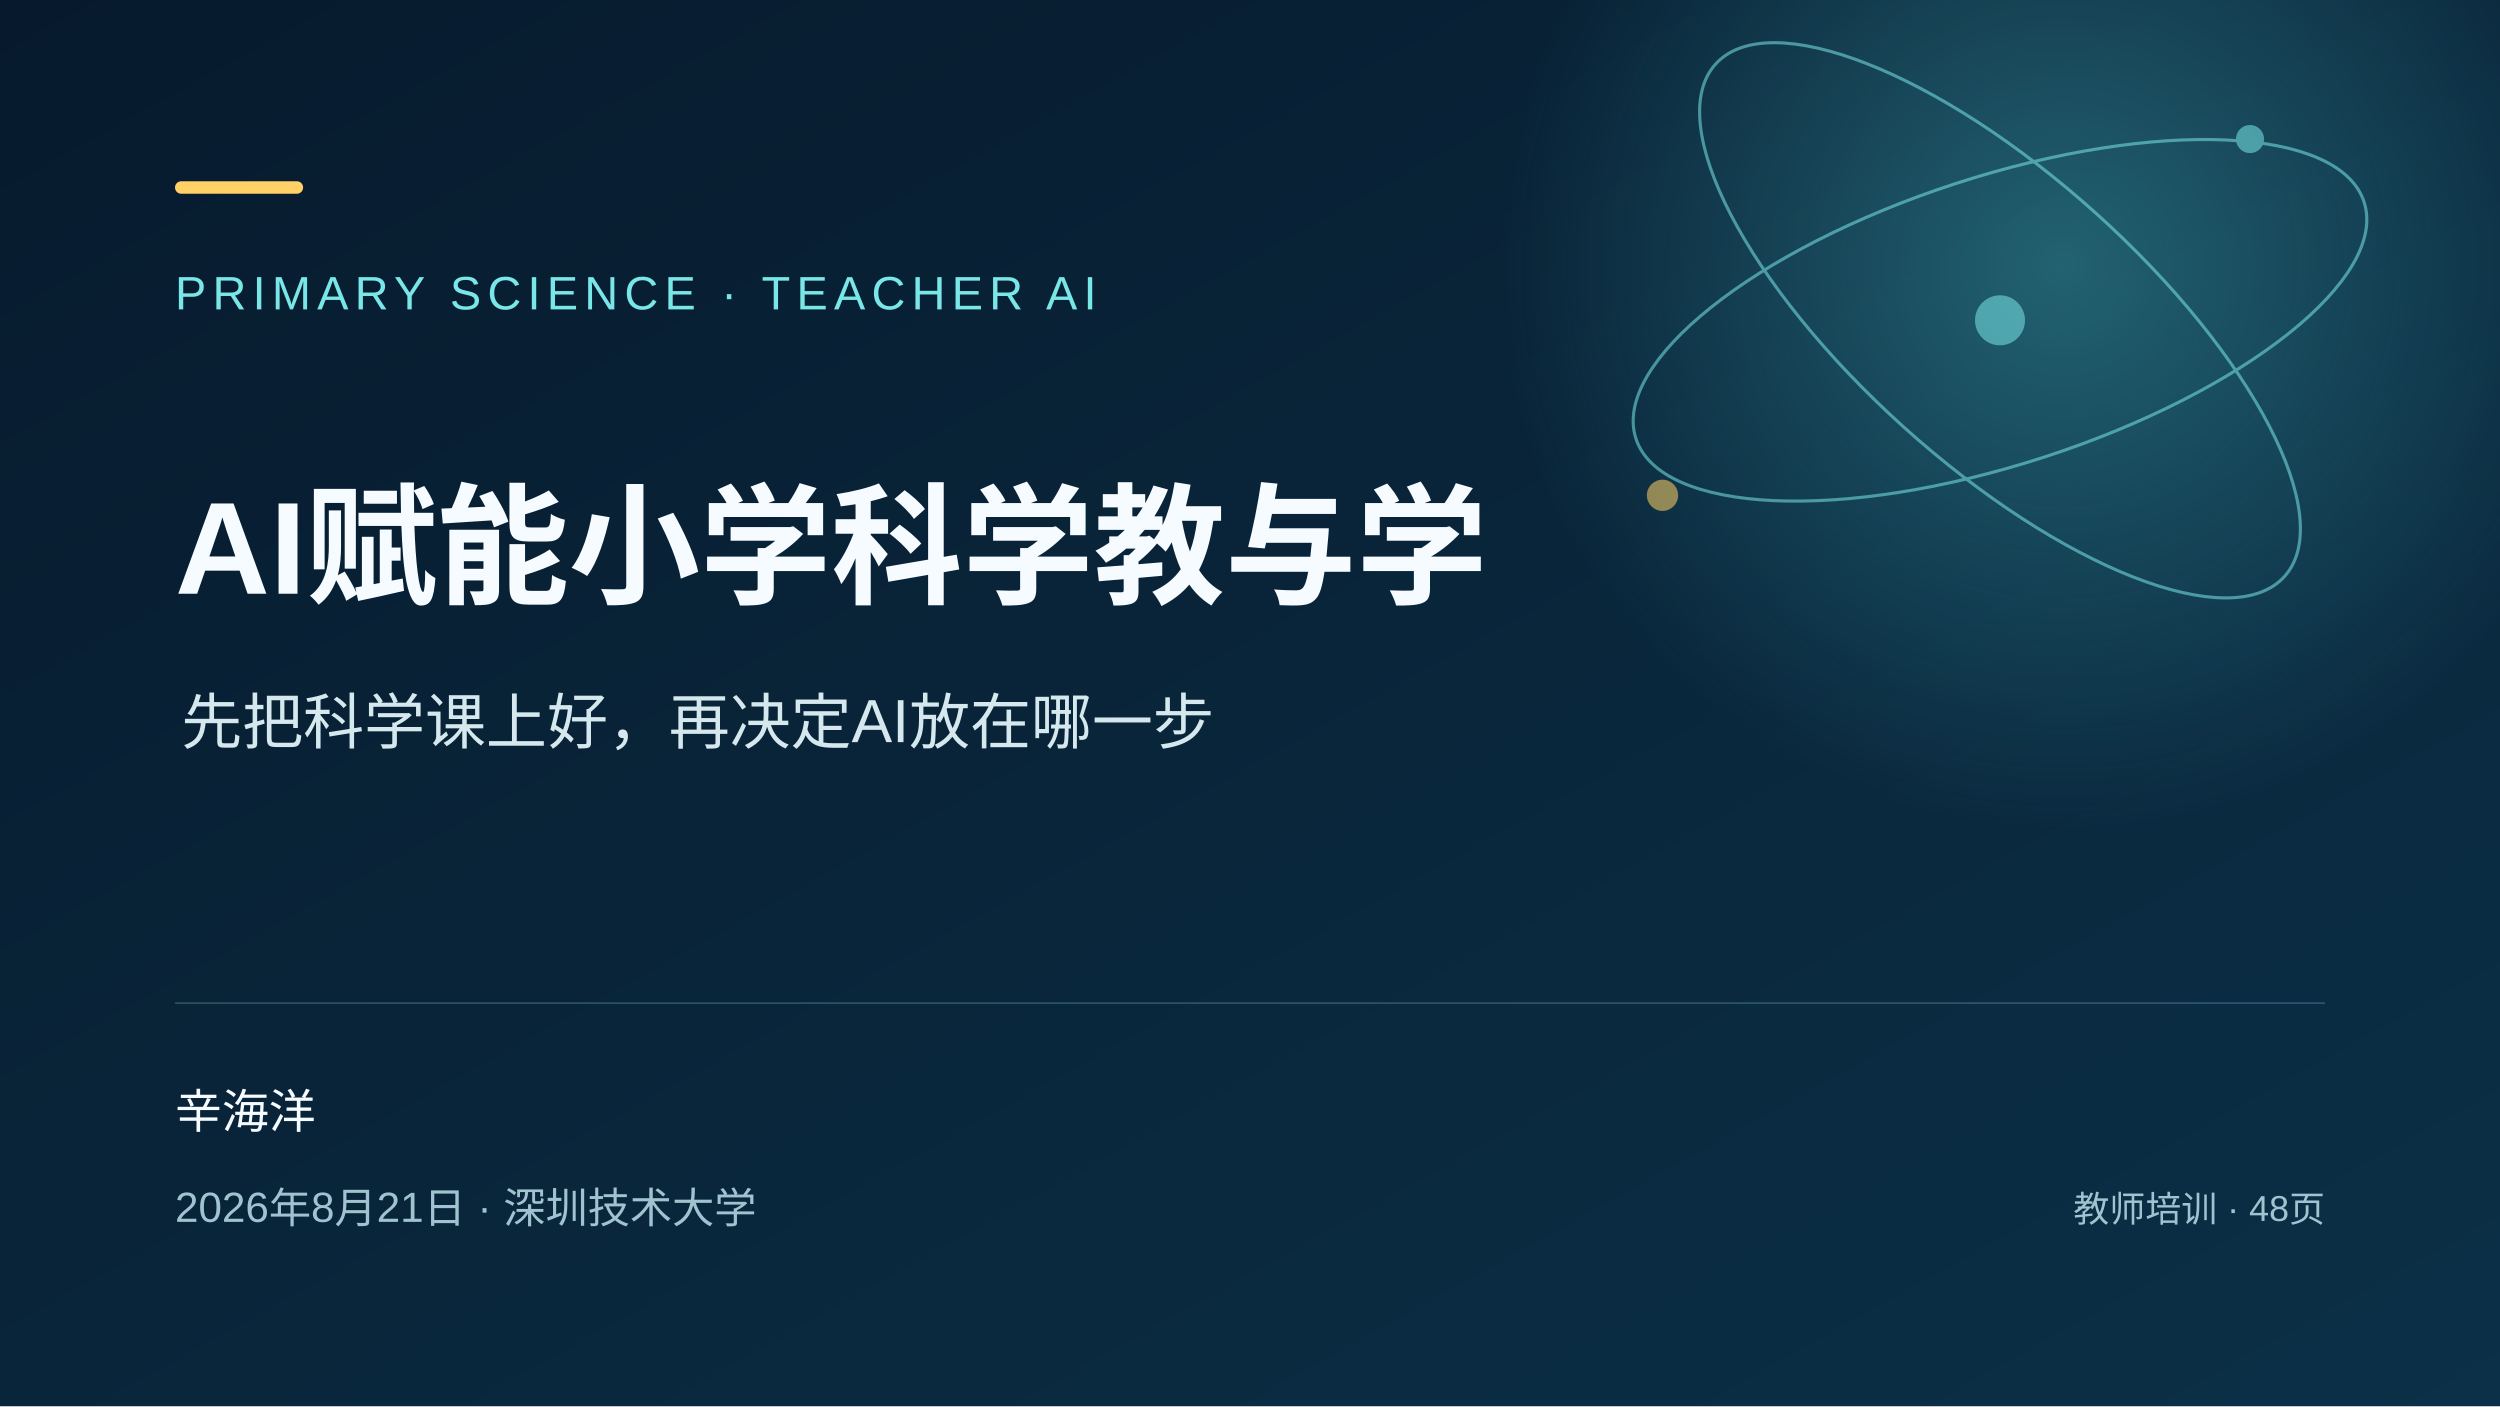
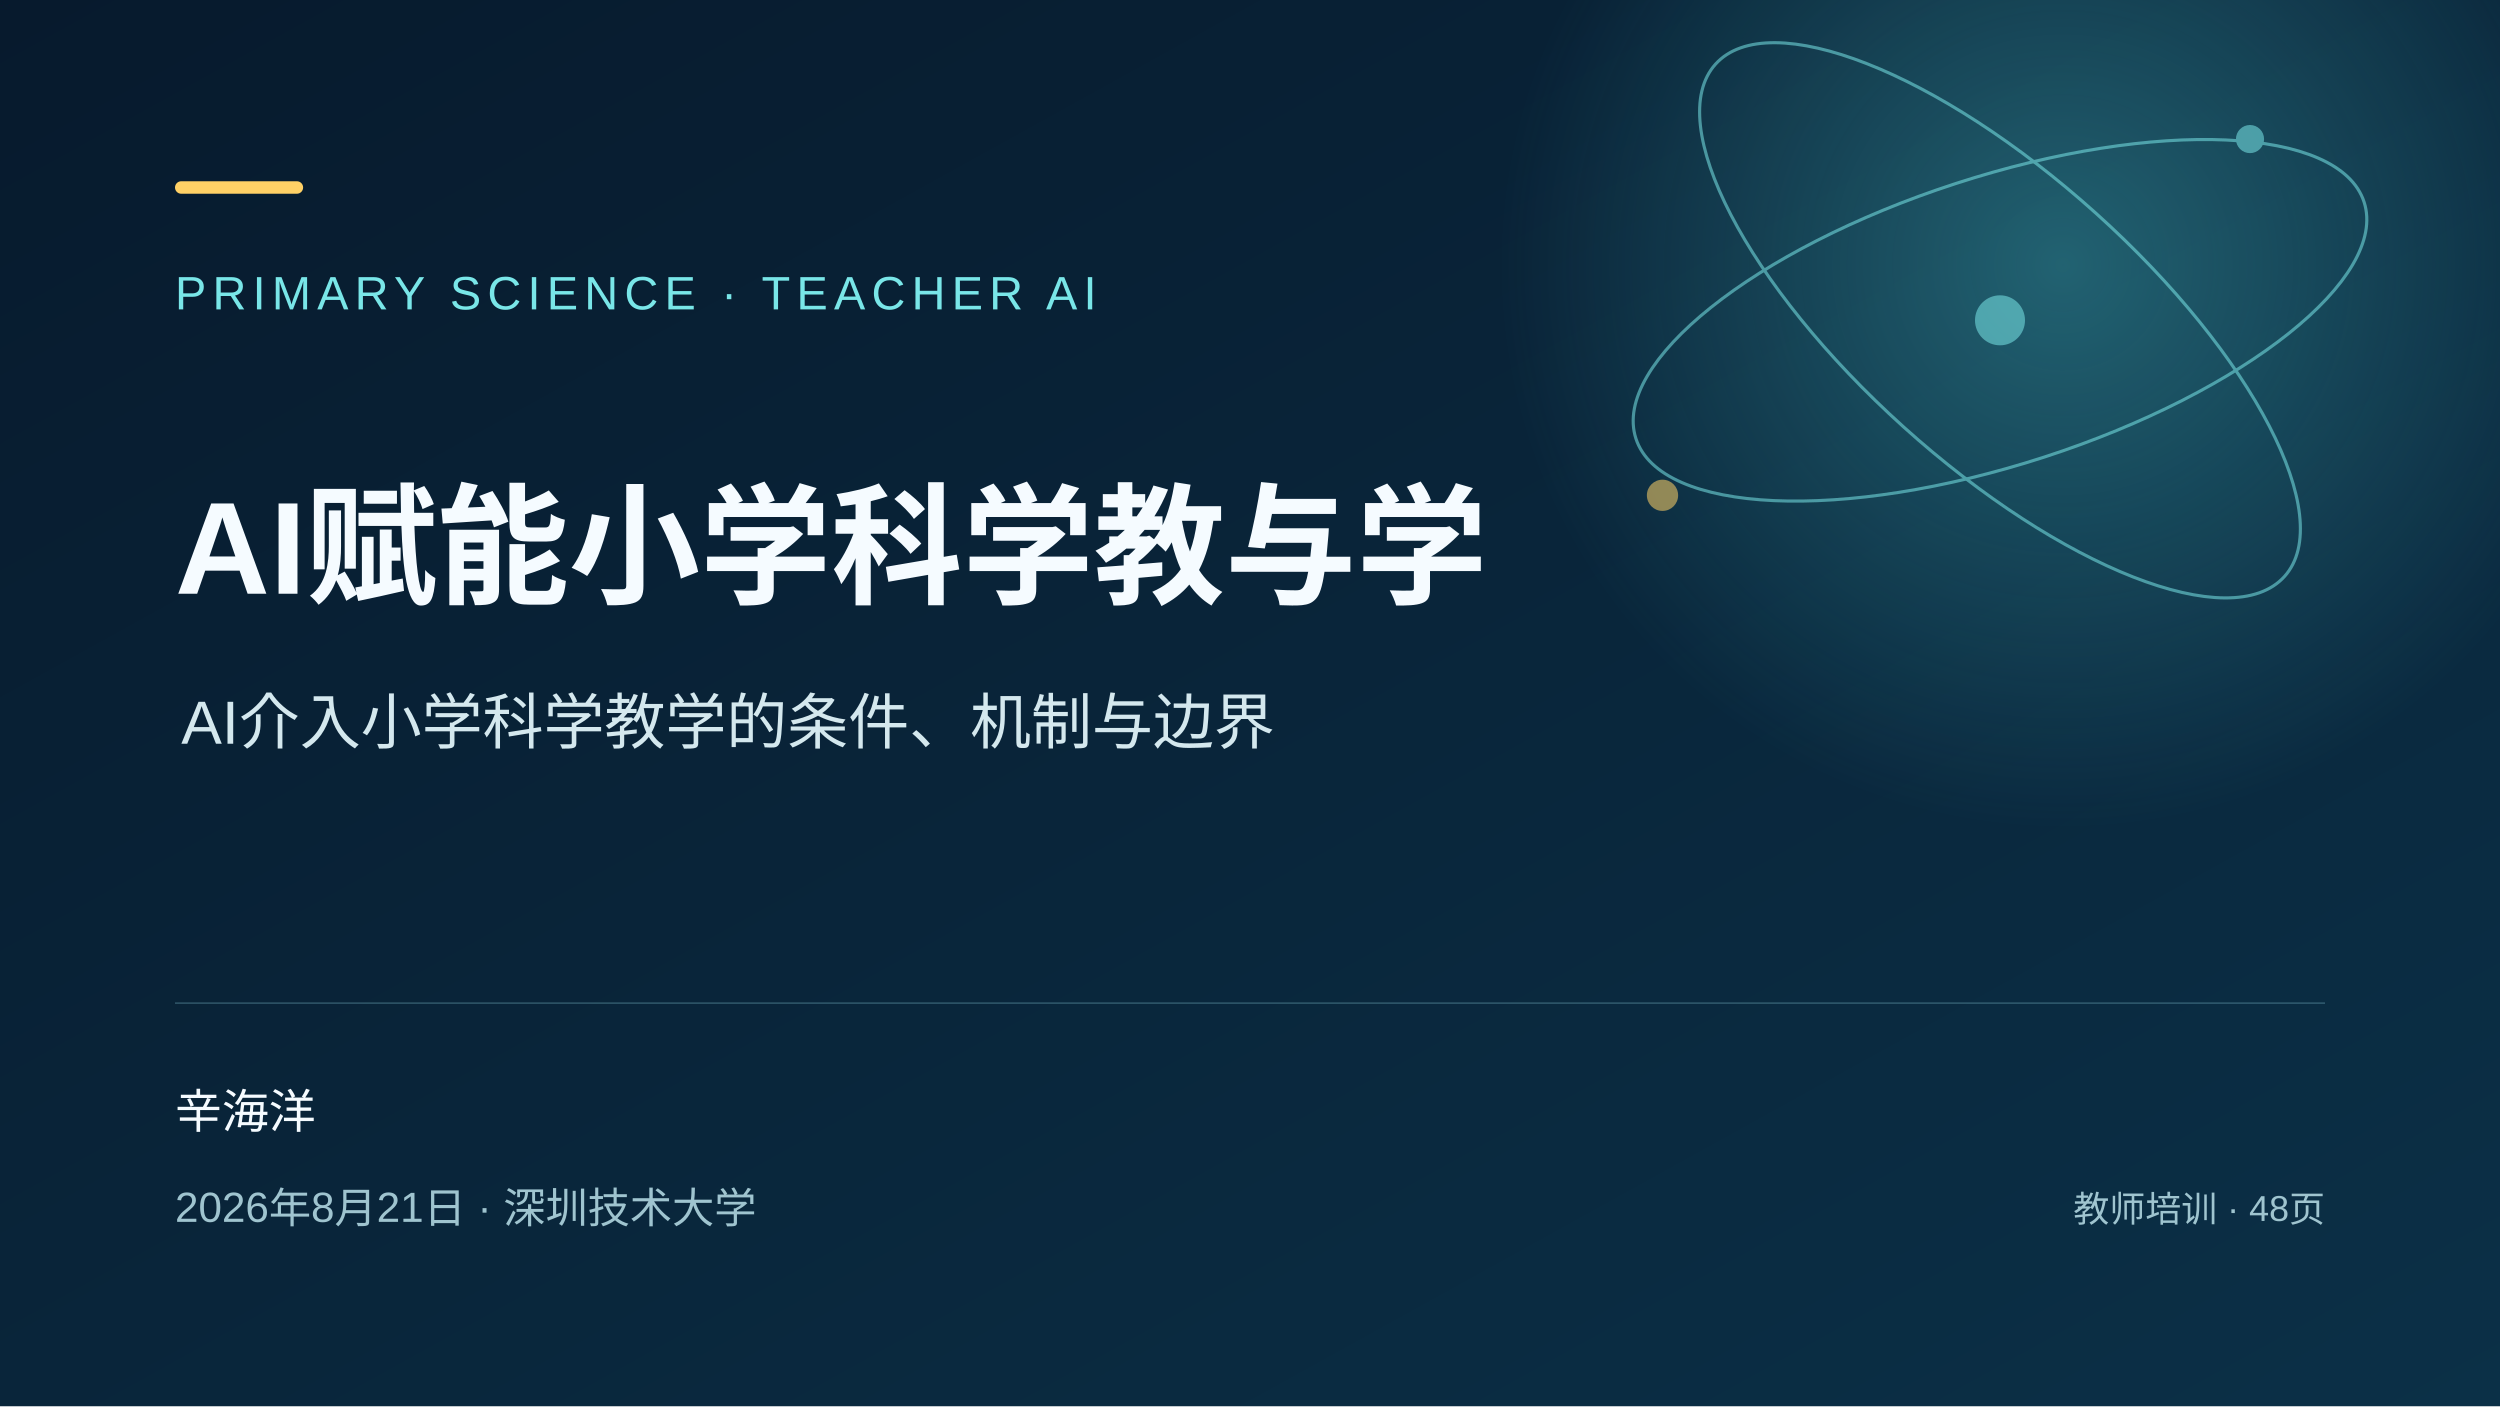
<svg xmlns="http://www.w3.org/2000/svg" width="1600" height="900" viewBox="0 0 1600 900" role="img" aria-labelledby="title desc">
  <defs>
    <linearGradient id="bg" x1="0" y1="0" x2="1" y2="1">
      <stop offset="0" stop-color="#071a2d" />
      <stop offset="1" stop-color="#0b3047" />
    </linearGradient>
    <radialGradient id="glow" cx="50%" cy="50%" r="50%">
      <stop offset="0" stop-color="#52d8dd" stop-opacity=".34" />
      <stop offset="1" stop-color="#52d8dd" stop-opacity="0" />
    </radialGradient>
  </defs>
  <rect width="1600" height="900" fill="url(#bg)" />
  <circle cx="1320" cy="170" r="360" fill="url(#glow)" />
  <g fill="none" stroke="#79e6e8" opacity=".55">
    <ellipse cx="1280" cy="205" rx="245" ry="92" stroke-width="2" transform="rotate(-18 1280 205)" />
    <ellipse cx="1280" cy="205" rx="245" ry="92" stroke-width="2" transform="rotate(42 1280 205)" />
    <circle cx="1280" cy="205" r="16" fill="#79e6e8" stroke="none" />
    <circle cx="1064" cy="317" r="10" fill="#ffd166" stroke="none" />
    <circle cx="1440" cy="89" r="9" fill="#79e6e8" stroke="none" />
  </g>
  <rect x="112" y="116" width="82" height="8" rx="4" fill="#ffd166" />
  <text x="112" y="198" fill="#79e6e8" font-size="30" font-family="Arial, 'PingFang SC', sans-serif" letter-spacing="4">PRIMARY SCIENCE · TEACHER AI</text>
  <text x="112" y="380" fill="#f5fbff" font-size="84" font-weight="700" font-family="Arial, 'PingFang SC', sans-serif">AI赋能小学科学教与学</text>
-   <text x="116" y="476" fill="#d4e8ee" font-size="39" font-family="Arial, 'PingFang SC', sans-serif">先把科学课上好，再决定AI放在哪一步</text>
+   <text x="116" y="476" fill="#d4e8ee" font-size="39" font-family="Arial, 'PingFang SC', sans-serif">AI介入小学科学教学的条件、机制与边界</text>
  <line x1="112" y1="642" x2="1488" y2="642" stroke="#7bb6c5" stroke-opacity=".34" />
  <text x="112" y="722" fill="#f5fbff" font-size="30" font-family="Arial, 'PingFang SC', sans-serif">辛海洋</text>
  <text x="112" y="782" fill="#9fc4cf" font-size="27" font-family="Arial, 'PingFang SC', sans-serif">2026年8月21日 · 深圳技术大学</text>
  <text x="1488" y="782" text-anchor="end" fill="#9fc4cf" font-size="23" font-family="Arial, 'PingFang SC', sans-serif">教师培训 · 48页</text>
</svg>
